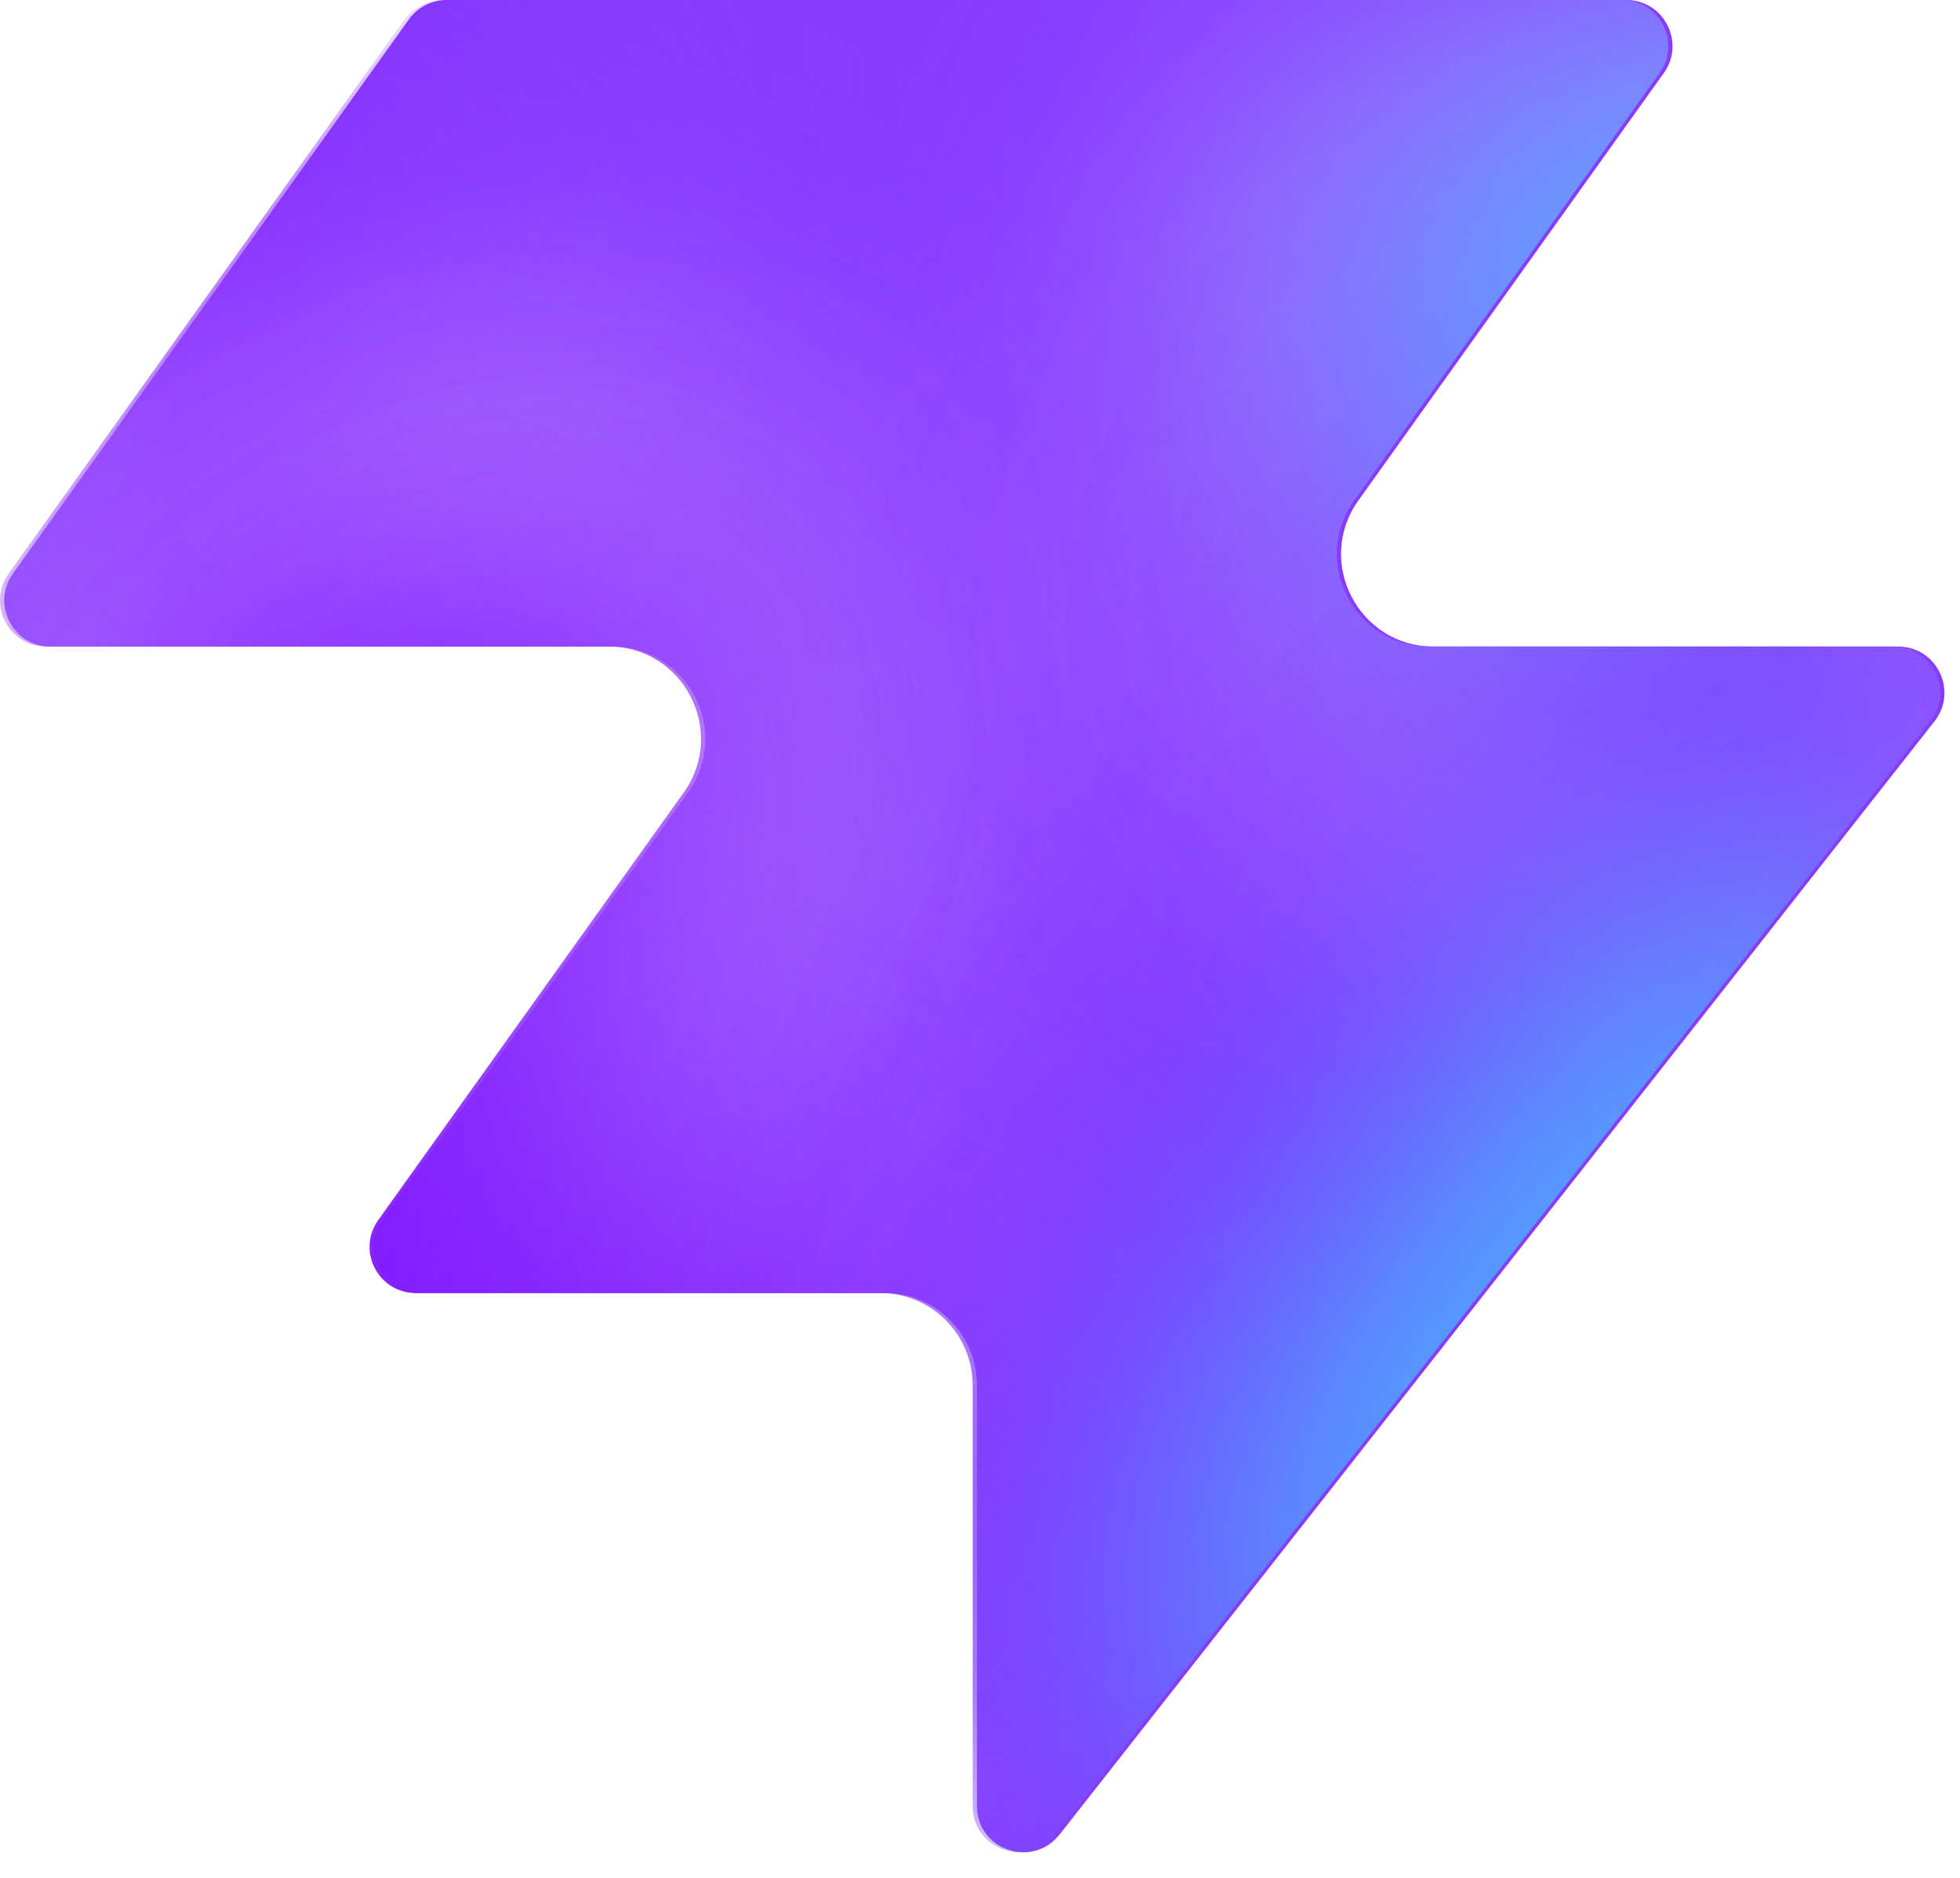
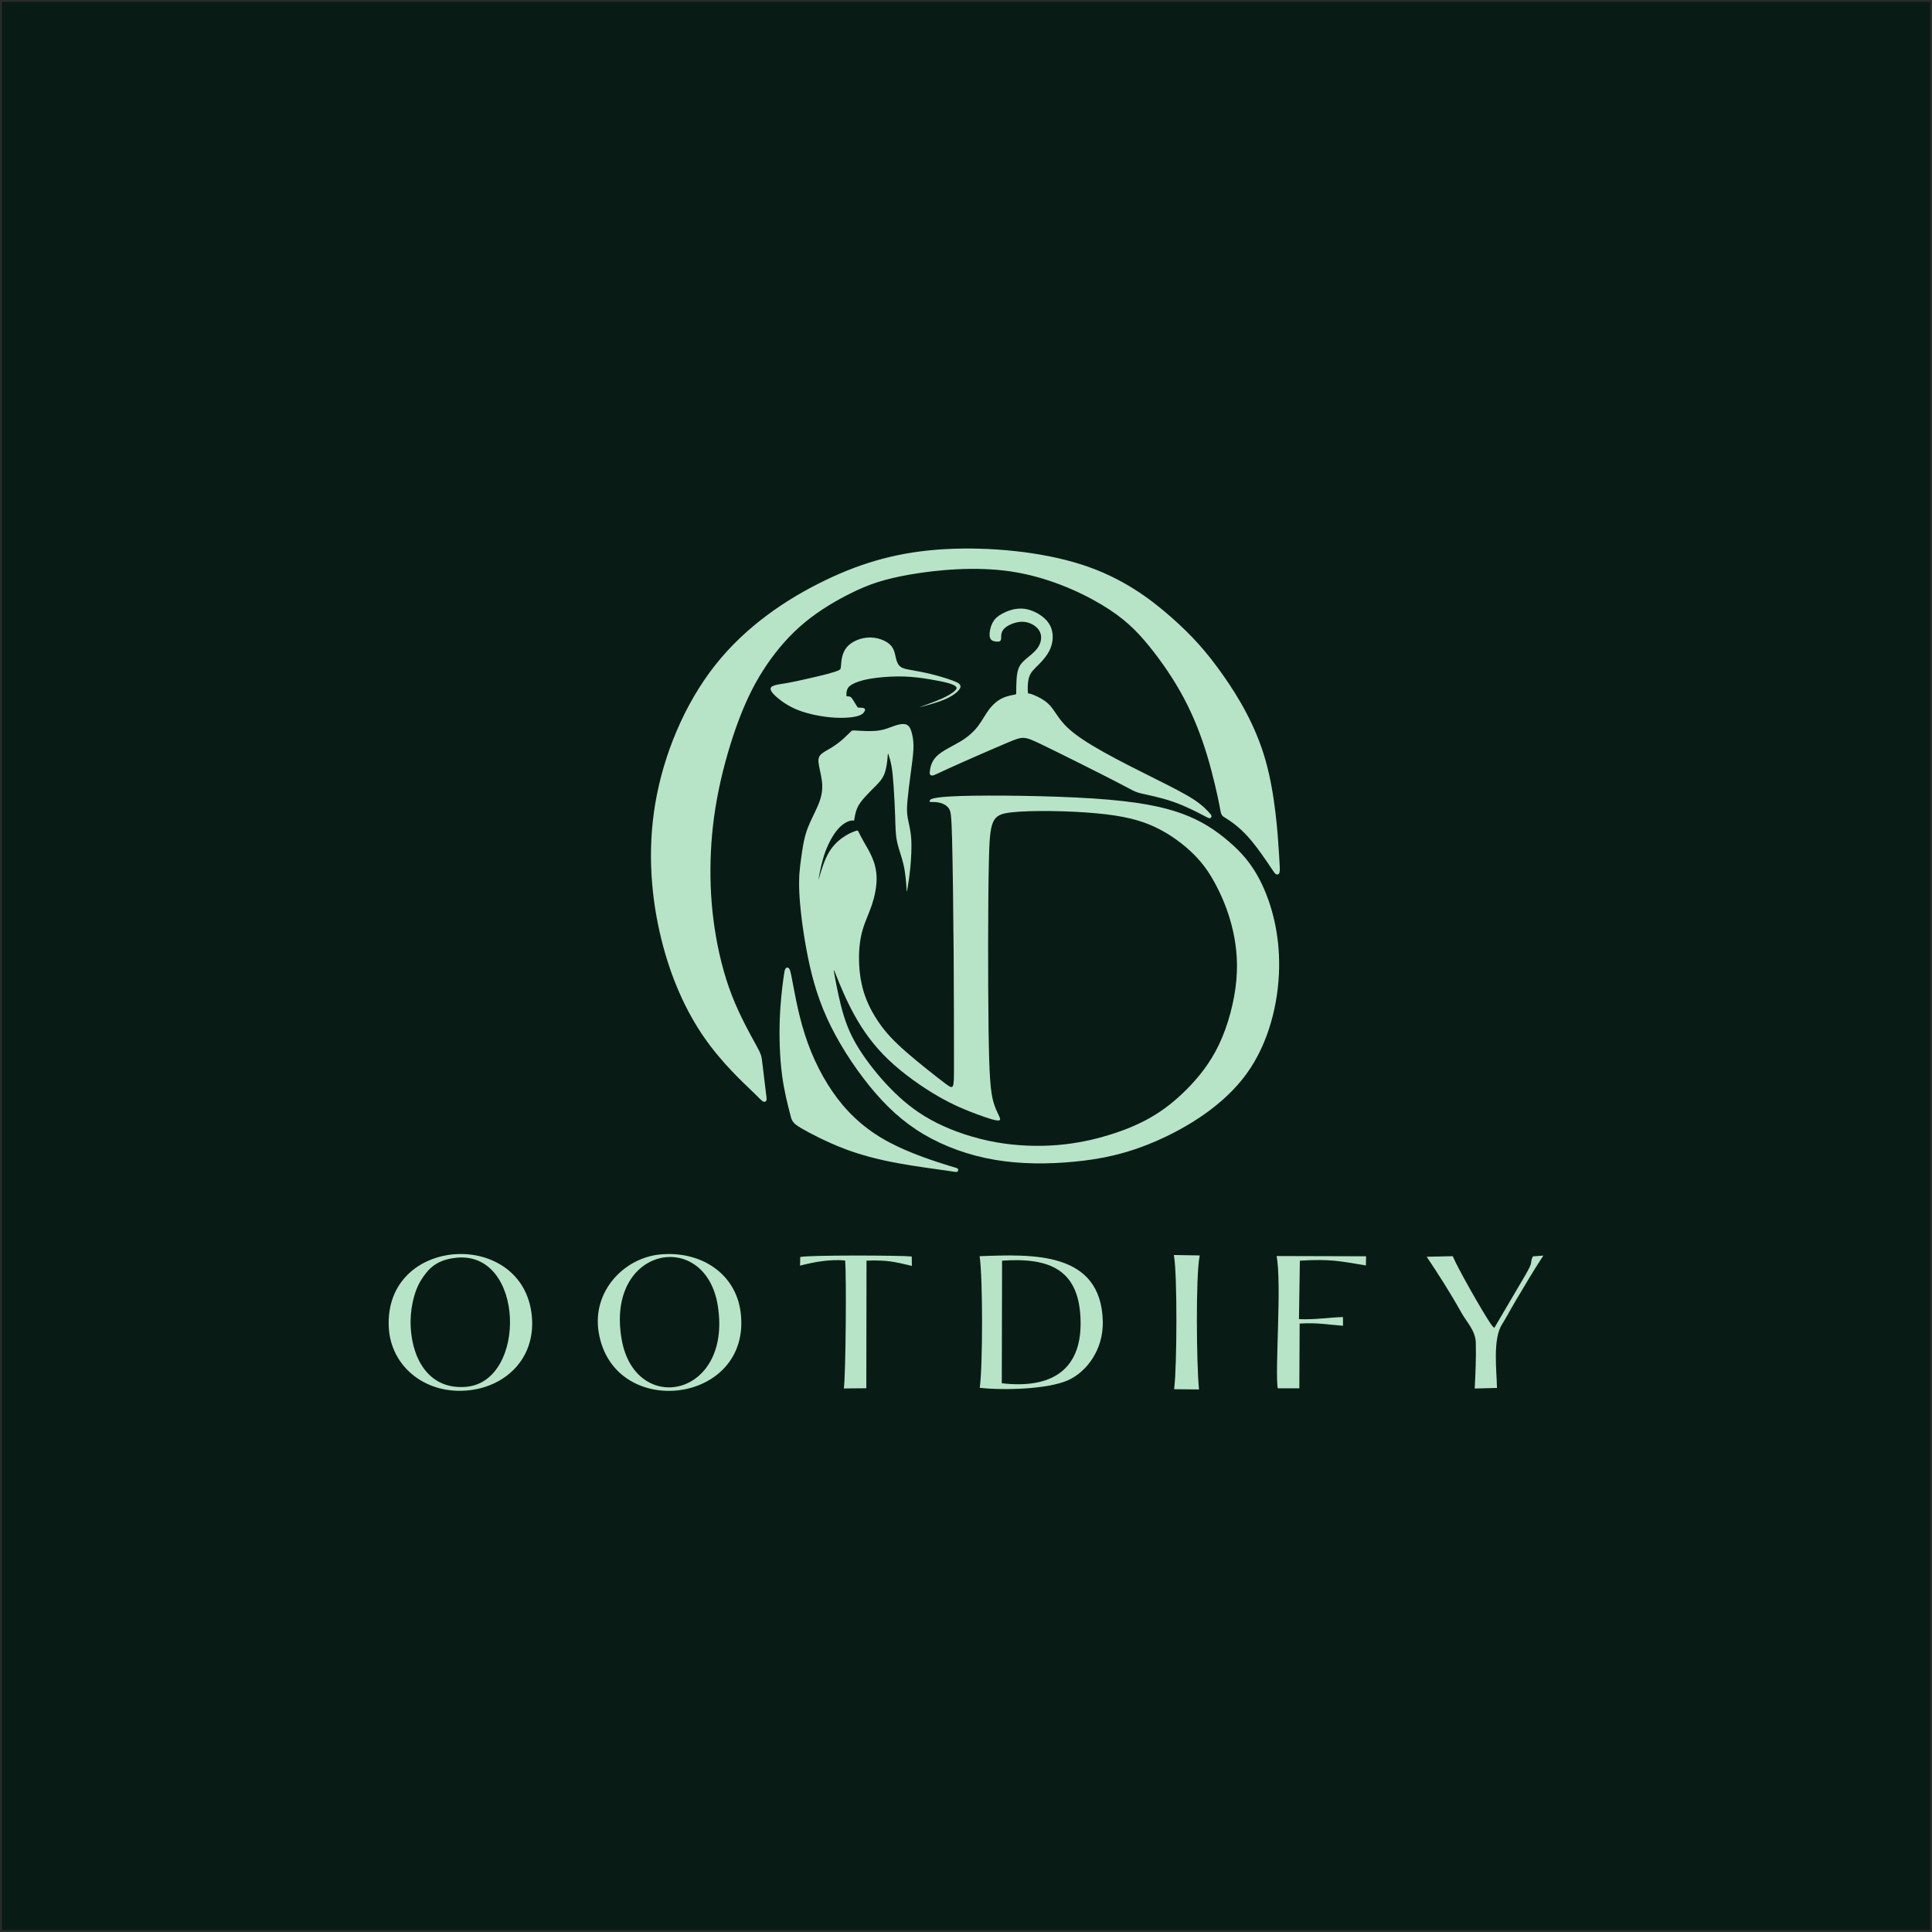
- <svg xmlns="http://www.w3.org/2000/svg" width="48" height="46" fill="none" viewBox="0 0 48 46">
-   <path fill="#863bff" d="M25.946 44.938c-.664.845-2.021.375-2.021-.698V33.937a2.26 2.26 0 0 0-2.262-2.262H10.287c-.92 0-1.456-1.04-.92-1.788l7.48-10.471c1.07-1.497 0-3.578-1.842-3.578H1.237c-.92 0-1.456-1.04-.92-1.788L10.013.474c.214-.297.556-.474.92-.474h28.894c.92 0 1.456 1.04.92 1.788l-7.48 10.471c-1.07 1.498 0 3.579 1.842 3.579h11.377c.943 0 1.473 1.088.89 1.83L25.947 44.94z" style="fill:#863bff;fill:color(display-p3 .525 .23 1);fill-opacity:1" />
-   <mask id="a" width="48" height="46" x="0" y="0" maskUnits="userSpaceOnUse" style="mask-type:alpha">
-     <path fill="#000" d="M25.842 44.938c-.664.844-2.021.375-2.021-.698V33.937a2.26 2.26 0 0 0-2.262-2.262H10.183c-.92 0-1.456-1.04-.92-1.788l7.48-10.471c1.07-1.498 0-3.579-1.842-3.579H1.133c-.92 0-1.456-1.04-.92-1.787L9.91.473c.214-.297.556-.474.92-.474h28.894c.92 0 1.456 1.04.92 1.788l-7.48 10.471c-1.07 1.498 0 3.578 1.842 3.578h11.377c.943 0 1.473 1.088.89 1.832L25.843 44.94z" style="fill:#000;fill-opacity:1" />
-   </mask>
-   <g mask="url(#a)">
-     <g filter="url(#b)">
-       <ellipse cx="5.508" cy="14.704" fill="#ede6ff" rx="5.508" ry="14.704" style="fill:#ede6ff;fill:color(display-p3 .927 .903 1);fill-opacity:1" transform="matrix(.00324 1 1 -.00324 -4.47 31.516)" />
+ <svg xmlns="http://www.w3.org/2000/svg" xml:space="preserve" width="86.699mm" height="86.699mm" version="1.1" style="shape-rendering:geometricPrecision; text-rendering:geometricPrecision; image-rendering:optimizeQuality; fill-rule:evenodd; clip-rule:evenodd" viewBox="0 0 8669.86 8669.86">
+   <defs>
+     <style type="text/css">
+    
+     .str0 {stroke:#2B2A29;stroke-width:16.93;stroke-miterlimit:22.926}
+     .str1 {stroke:#B7E4C7;stroke-width:16.93;stroke-miterlimit:22.926}
+     .str2 {stroke:#B7E4C7;stroke-width:7.62;stroke-miterlimit:22.926}
+     .fil0 {fill:#081C15}
+     .fil1 {fill:#B7E4C7}
+    
+   </style>
+   </defs>
+   <g id="Layer_x0020_1">
+     <rect class="fil0 str0" x="-0.02" y="-0.02" width="8669.87" height="8669.87" />
+     <g id="_2367886655856">
+       <path class="fil1 str1" d="M5731.56 3838.76c-5.64,-90.31 -16.92,-270.94 -60.67,-424.75 -43.74,-153.81 -119.94,-280.81 -190.5,-381 -70.55,-100.19 -135.47,-173.56 -230.02,-256.81 -94.54,-83.26 -218.71,-176.4 -397.92,-234.25 -179.21,-57.86 -413.46,-80.44 -612.42,-69.15 -198.97,11.29 -362.66,56.44 -534.81,139.7 -172.16,83.26 -352.79,204.61 -489.66,378.18 -136.88,173.57 -230.02,399.34 -266.7,616.65 -36.69,217.31 -16.94,426.16 26.81,603.96 43.74,177.8 111.48,324.55 191.91,440.26 80.43,115.72 173.57,200.38 220.14,245.53 46.56,45.16 46.56,50.81 42.33,18.35 -4.24,-32.45 -12.7,-103.01 -16.93,-139.7 -4.24,-36.68 -4.24,-39.51 -28.23,-83.26 -23.99,-43.74 -71.96,-128.4 -108.65,-222.94 -36.69,-94.55 -62.09,-198.98 -77.61,-301.99 -15.53,-103.01 -21.17,-204.61 -18.35,-307.62 2.82,-103.01 14.11,-207.43 36.69,-317.49 22.58,-110.07 56.44,-225.79 93.13,-321.74 36.69,-95.96 76.2,-172.16 124.18,-242.71 47.98,-70.56 104.42,-135.47 170.75,-190.5 66.32,-55.04 142.52,-100.19 214.49,-135.47 71.96,-35.28 139.7,-60.68 261.06,-81.84 121.35,-21.17 296.32,-38.11 457.19,-14.12 160.87,23.99 307.62,88.91 409.22,149.59 101.6,60.67 158.05,117.12 214.49,186.26 56.44,69.14 112.89,150.99 158.04,235.66 45.16,84.66 79.02,172.15 105.83,261.05 26.82,88.9 46.57,179.21 55.04,222.96 8.47,43.74 5.64,40.92 23.98,52.21 18.35,11.29 57.87,36.69 100.2,83.26 42.33,46.56 87.49,114.3 110.06,148.17 22.58,33.86 22.58,33.86 16.93,-56.45z" />
+       <path class="fil1 str1" d="M4208.98 3399.9c-23.99,23.99 -26.81,52.21 -28.22,64.91 -1.41,12.7 -1.41,9.88 66.33,-21.16 67.73,-31.05 203.19,-90.31 273.74,-119.94 70.56,-29.64 76.21,-29.64 160.87,11.28 84.67,40.92 248.36,122.77 330.2,165.1 81.85,42.33 81.85,45.16 111.48,52.22 29.64,7.05 88.9,18.33 145.34,38.09 56.45,19.75 110.07,47.98 136.88,62.09 26.81,14.11 26.81,14.11 16.93,2.82 -9.87,-11.29 -29.63,-33.86 -70.55,-60.67 -40.92,-26.82 -103.01,-57.86 -176.39,-94.55 -73.38,-36.69 -158.04,-79.03 -228.6,-118.54 -70.55,-39.51 -127,-76.19 -163.69,-111.47 -36.68,-35.28 -53.62,-69.14 -71.97,-91.72 -18.34,-22.58 -38.09,-33.87 -55.03,-42.33 -16.93,-8.47 -31.04,-14.12 -39.51,-15.53 -8.46,-1.41 -11.29,1.41 -12.7,-14.11 -1.41,-15.53 -1.41,-49.39 7.05,-73.38 8.47,-23.99 25.41,-38.1 43.75,-56.44 18.35,-18.35 38.1,-40.92 49.39,-66.32 11.29,-25.4 14.11,-53.63 8.46,-77.62 -5.64,-23.99 -19.75,-43.74 -42.33,-60.67 -22.57,-16.94 -53.62,-31.05 -84.67,-32.46 -31.04,-1.41 -62.08,9.88 -83.25,21.17 -21.17,11.29 -32.45,22.57 -39.99,36.21 -7.54,13.63 -11.33,29.6 -12.74,42.3 -1.41,12.7 -0.45,22.13 5.68,26.84 6.13,4.71 17.42,4.71 23.06,4.71 5.65,0 5.65,0 5.65,-9.87 0,-9.88 0,-29.64 16.93,-46.57 16.94,-16.93 50.8,-31.05 80.43,-32.46 29.64,-1.41 55.04,9.88 71.97,23.99 16.94,14.11 25.4,31.05 26.81,49.4 1.41,18.34 -4.23,38.09 -15.52,55.03 -11.29,16.93 -28.23,31.04 -43.75,43.74 -15.52,12.7 -29.63,23.99 -38.1,39.51 -8.46,15.52 -11.29,35.28 -12.7,56.45 -1.41,21.16 -1.41,43.74 -1.41,56.44 0,12.7 0,15.52 -11.29,18.34 -11.29,2.82 -33.86,5.65 -55.03,15.53 -21.17,9.87 -40.92,26.81 -57.86,49.39 -16.93,22.57 -31.04,50.8 -50.8,76.2 -19.75,25.4 -45.15,47.97 -80.43,69.14 -35.28,21.17 -80.43,40.92 -104.42,64.91z" />
+       <path class="fil1 str1" d="M3542.94 4380.62c9.87,47.98 26.81,158.04 60.68,263.87 33.86,105.84 84.66,207.44 148.16,290.69 63.5,83.26 139.7,148.18 235.66,198.98 95.95,50.8 211.66,87.48 266.7,104.41 55.03,16.94 49.38,14.12 1.41,7.06 -47.98,-7.05 -138.29,-18.34 -222.95,-33.87 -84.67,-15.52 -163.7,-35.27 -241.31,-64.91 -77.61,-29.63 -153.81,-69.14 -191.91,-91.72 -38.1,-22.57 -38.1,-28.22 -46.56,-62.09 -8.47,-33.86 -25.41,-95.95 -35.28,-172.15 -9.88,-76.2 -12.71,-166.51 -9.88,-245.53 2.82,-79.02 11.28,-146.76 16.93,-187.68 5.64,-40.92 8.47,-55.04 18.35,-7.06z" />
+       <path class="fil1" d="M4312 3572.06c135.46,-4.24 403.57,-1.41 595.48,11.29 191.91,12.7 307.62,35.27 396.52,67.73 88.9,32.45 150.99,74.79 207.43,122.77 56.45,47.97 107.25,101.6 150.99,193.32 43.75,91.72 80.44,221.54 77.62,376.76 -2.82,155.22 -45.16,335.85 -146.76,475.55 -101.6,139.7 -262.46,238.47 -400.75,299.15 -138.29,60.68 -254.01,83.26 -372.54,94.55 -118.53,11.29 -239.89,11.29 -355.6,-8.47 -115.71,-19.75 -225.77,-59.27 -318.9,-114.3 -93.14,-55.03 -169.34,-125.59 -242.72,-215.9 -73.38,-90.31 -143.93,-200.37 -191.91,-306.2 -47.98,-105.84 -73.38,-207.44 -91.72,-306.22 -18.35,-98.78 -29.64,-194.73 -32.46,-262.46 -2.82,-67.74 2.82,-107.25 8.47,-148.17 5.64,-40.92 11.29,-83.26 25.4,-124.18 14.11,-40.92 36.68,-80.44 50.8,-114.3 14.11,-33.87 19.75,-62.09 18.34,-91.72 -1.41,-29.64 -9.87,-60.68 -14.1,-83.26 -4.24,-22.58 -4.24,-36.69 4.23,-47.98 8.46,-11.29 25.4,-19.75 42.33,-29.63 16.93,-9.88 33.87,-21.17 50.8,-35.28 16.93,-14.11 33.87,-31.05 42.34,-39.51 8.46,-8.47 8.46,-8.47 29.63,-7.06 21.16,1.41 63.5,4.24 95.96,0.01 32.45,-4.24 55.02,-15.53 76.19,-22.58 21.17,-7.06 40.92,-9.88 53.62,-2.82 12.7,7.05 18.35,23.99 22.58,42.33 4.23,18.34 7.06,38.1 5.65,67.73 -1.42,29.63 -7.06,69.15 -12.7,111.48 -5.65,42.33 -11.3,87.49 -14.12,119.95 -2.82,32.45 -2.82,52.2 1.42,76.19 4.23,23.99 12.69,52.22 15.52,91.73 2.82,39.51 -0.01,90.31 -4.24,132.65 -4.23,42.33 -9.88,76.19 -12.7,93.13 -2.82,16.93 -2.82,16.93 -4.23,-4.23 -1.41,-21.17 -4.24,-63.51 -12.7,-101.61 -8.47,-38.1 -22.58,-71.96 -29.63,-105.83 -7.06,-33.87 -7.06,-67.73 -8.47,-111.47 -1.41,-43.75 -4.24,-97.38 -7.06,-138.3 -2.82,-40.92 -5.64,-69.15 -9.87,-91.72 -4.24,-22.58 -9.88,-39.52 -12.7,-47.98 -2.83,-8.47 -2.83,-8.47 -4.24,8.47 -1.41,16.93 -4.23,50.79 -14.1,76.19 -9.88,25.4 -26.82,42.34 -42.34,57.86 -15.52,15.52 -29.64,29.64 -43.75,45.16 -14.11,15.52 -28.22,32.46 -36.68,52.22 -8.47,19.75 -11.3,42.32 -12.71,50.79 -1.41,8.47 -1.41,2.82 -12.7,4.24 -11.29,1.41 -33.86,9.87 -56.44,33.86 -22.58,23.99 -45.15,63.5 -60.67,105.84 -15.53,42.33 -23.99,87.48 -28.22,110.06 -4.24,22.58 -4.24,22.58 2.82,-1.41 7.05,-23.99 21.16,-71.97 42.33,-107.25 21.16,-35.28 49.39,-57.85 71.97,-71.96 22.57,-14.11 39.51,-19.76 47.98,-22.58 8.46,-2.82 8.46,-2.82 12.7,5.65 4.23,8.46 12.69,25.4 23.98,45.16 11.29,19.75 25.4,42.32 36.69,69.13 11.29,26.81 19.75,57.86 19.75,94.55 0,36.68 -8.46,79.02 -21.16,117.12 -12.7,38.1 -29.64,71.96 -40.92,110.06 -11.29,38.1 -16.94,80.44 -16.94,128.42 0,47.97 5.65,101.6 21.17,152.4 15.52,50.8 40.92,98.77 70.56,141.11 29.63,42.33 63.49,79.02 119.94,128.41 56.44,49.39 135.47,111.48 174.98,141.11 39.51,29.64 39.51,26.81 39.51,-76.2 0,-103.01 0,-306.21 -1.41,-508 -1.41,-201.79 -4.24,-402.16 -7.06,-510.81 -2.82,-108.66 -5.65,-125.6 -14.11,-138.3 -8.47,-12.7 -22.58,-21.16 -38.1,-25.39 -15.52,-4.24 -32.46,-4.24 -40.92,-4.24 -8.47,0 -8.47,0 -7.06,-5.64 1.41,-5.65 4.24,-16.94 139.71,-21.17z" />
+       <path class="fil0" d="M4539.18 3645.43c88.9,-9.88 258.24,-7.05 381,4.24 122.77,11.29 198.97,31.04 266.7,63.5 67.74,32.45 127,77.61 170.74,121.35 43.75,43.74 71.97,86.08 98.78,136.88 26.81,50.8 52.21,110.06 70.55,180.62 18.35,70.56 29.64,152.4 21.17,246.95 -8.46,94.54 -36.69,201.79 -77.61,287.86 -40.92,86.08 -94.54,150.99 -146.75,203.2 -52.21,52.21 -103.01,91.73 -159.46,124.18 -56.44,32.46 -118.53,57.86 -187.68,79.02 -69.14,21.17 -145.34,38.11 -231.42,45.16 -86.08,7.06 -182.03,4.23 -276.58,-12.7 -94.54,-16.93 -187.68,-47.98 -263.88,-86.08 -76.2,-38.1 -135.46,-83.25 -190.49,-136.88 -55.04,-53.62 -105.84,-115.71 -143.94,-172.16 -38.1,-56.44 -63.5,-107.24 -83.25,-170.74 -19.76,-63.5 -33.87,-139.7 -40.92,-177.8 -7.06,-38.1 -7.06,-38.1 7.05,-2.82 14.11,35.28 42.34,105.83 80.44,174.98 38.1,69.14 86.07,136.88 152.4,200.38 66.32,63.5 150.98,122.76 221.54,163.68 70.55,40.93 127,63.5 176.38,81.84 49.39,18.35 91.73,32.47 101.6,26.82 9.88,-5.64 -12.69,-31.04 -26.8,-79.02 -14.11,-47.98 -19.76,-118.53 -22.58,-330.2 -2.82,-211.67 -2.82,-564.44 1.41,-752.12 4.24,-187.68 12.7,-210.26 101.6,-220.14z" />
+       <path class="fil1" d="M3806.82 3085.22c-8.47,11.29 -8.47,25.4 -8.47,32.46 0,7.05 0,7.05 2.82,7.05 2.82,0 8.47,0 12.7,1.41 4.23,1.41 7.06,4.24 12.71,12.71 5.64,8.46 14.1,22.57 18.34,29.63 4.23,7.05 4.23,7.05 9.88,7.05 5.64,0 16.92,0 22.57,2.83 5.64,2.82 5.64,8.46 1.41,15.52 -4.24,7.06 -12.7,15.52 -37.05,21.15 -24.35,5.63 -64.59,8.42 -112.56,4.19 -47.98,-4.24 -103.7,-15.49 -147.08,-32.41 -43.39,-16.92 -74.43,-39.5 -94.19,-56.43 -19.76,-16.94 -28.22,-28.22 -29.63,-36.69 -1.41,-8.47 4.23,-14.11 18.35,-18.34 14.11,-4.24 36.68,-7.06 60.67,-11.29 23.99,-4.24 49.39,-9.88 80.44,-16.94 31.04,-7.06 67.73,-15.52 94.54,-22.57 26.81,-7.06 43.75,-12.71 52.22,-16.94 8.46,-4.23 8.46,-7.06 9.87,-25.4 1.41,-18.35 4.23,-52.21 25.4,-77.61 21.16,-25.4 60.68,-42.34 98.78,-43.75 38.1,-1.41 74.78,12.71 94.54,31.06 19.75,18.34 22.58,40.91 26.81,59.26 4.23,18.34 9.88,32.45 21.17,40.92 11.28,8.46 28.22,11.29 52.21,15.52 23.99,4.23 55.03,9.88 88.9,18.35 33.87,8.46 70.55,19.75 93.13,28.22 22.58,8.46 31.04,14.11 33.87,21.17 2.82,7.05 0,15.51 -11.29,26.8 -11.29,11.29 -31.04,25.41 -62.08,38.11 -31.05,12.7 -73.39,23.98 -94.55,29.63 -21.17,5.64 -21.17,5.64 -1.41,-1.41 19.75,-7.06 59.26,-21.17 87.48,-33.87 28.22,-12.7 45.16,-23.99 55.04,-32.45 9.87,-8.47 12.7,-14.12 8.47,-19.76 -4.24,-5.64 -15.53,-11.29 -35.28,-16.93 -19.76,-5.65 -47.98,-11.29 -81.84,-16.93 -33.87,-5.65 -73.39,-11.3 -115.72,-12.71 -42.33,-1.41 -87.49,1.42 -122.76,5.65 -35.28,4.23 -60.68,9.88 -81.84,16.94 -21.17,7.05 -38.11,15.51 -46.57,26.8z" />
    </g>
-     <g filter="url(#c)">
-       <ellipse cx="10.399" cy="29.851" fill="#ede6ff" rx="10.399" ry="29.851" style="fill:#ede6ff;fill:color(display-p3 .927 .903 1);fill-opacity:1" transform="matrix(.00324 1 1 -.00324 -39.328 7.883)" />
-     </g>
-     <g filter="url(#d)">
-       <ellipse cx="5.508" cy="30.487" fill="#7e14ff" rx="5.508" ry="30.487" style="fill:#7e14ff;fill:color(display-p3 .492 .077 1);fill-opacity:1" transform="rotate(89.814 -25.913 -14.639)scale(1 -1)" />
-     </g>
-     <g filter="url(#e)">
-       <ellipse cx="5.508" cy="30.599" fill="#7e14ff" rx="5.508" ry="30.599" style="fill:#7e14ff;fill:color(display-p3 .492 .077 1);fill-opacity:1" transform="rotate(89.814 -32.644 -3.334)scale(1 -1)" />
-     </g>
-     <g filter="url(#f)">
-       <ellipse cx="5.508" cy="30.599" fill="#7e14ff" rx="5.508" ry="30.599" style="fill:#7e14ff;fill:color(display-p3 .492 .077 1);fill-opacity:1" transform="matrix(.00324 1 1 -.00324 -34.34 30.47)" />
-     </g>
-     <g filter="url(#g)">
-       <ellipse cx="14.072" cy="22.078" fill="#ede6ff" rx="14.072" ry="22.078" style="fill:#ede6ff;fill:color(display-p3 .927 .903 1);fill-opacity:1" transform="rotate(93.35 24.506 48.493)scale(-1 1)" />
-     </g>
-     <g filter="url(#h)">
-       <ellipse cx="3.47" cy="21.501" fill="#7e14ff" rx="3.47" ry="21.501" style="fill:#7e14ff;fill:color(display-p3 .492 .077 1);fill-opacity:1" transform="rotate(89.009 28.708 47.59)scale(-1 1)" />
-     </g>
-     <g filter="url(#i)">
-       <ellipse cx="3.47" cy="21.501" fill="#7e14ff" rx="3.47" ry="21.501" style="fill:#7e14ff;fill:color(display-p3 .492 .077 1);fill-opacity:1" transform="rotate(89.009 28.708 47.59)scale(-1 1)" />
-     </g>
-     <g filter="url(#j)">
-       <ellipse cx=".387" cy="8.972" fill="#7e14ff" rx="4.407" ry="29.108" style="fill:#7e14ff;fill:color(display-p3 .492 .077 1);fill-opacity:1" transform="rotate(39.51 .387 8.972)" />
-     </g>
-     <g filter="url(#k)">
-       <ellipse cx="47.523" cy="-6.092" fill="#7e14ff" rx="4.407" ry="29.108" style="fill:#7e14ff;fill:color(display-p3 .492 .077 1);fill-opacity:1" transform="rotate(37.892 47.523 -6.092)" />
-     </g>
-     <g filter="url(#l)">
-       <ellipse cx="41.412" cy="6.333" fill="#47bfff" rx="5.971" ry="9.665" style="fill:#47bfff;fill:color(display-p3 .28 .748 1);fill-opacity:1" transform="rotate(37.892 41.412 6.333)" />
-     </g>
-     <g filter="url(#m)">
-       <ellipse cx="-1.879" cy="38.332" fill="#7e14ff" rx="4.407" ry="29.108" style="fill:#7e14ff;fill:color(display-p3 .492 .077 1);fill-opacity:1" transform="rotate(37.892 -1.88 38.332)" />
-     </g>
-     <g filter="url(#n)">
-       <ellipse cx="-1.879" cy="38.332" fill="#7e14ff" rx="4.407" ry="29.108" style="fill:#7e14ff;fill:color(display-p3 .492 .077 1);fill-opacity:1" transform="rotate(37.892 -1.88 38.332)" />
-     </g>
-     <g filter="url(#o)">
-       <ellipse cx="35.651" cy="29.907" fill="#7e14ff" rx="4.407" ry="29.108" style="fill:#7e14ff;fill:color(display-p3 .492 .077 1);fill-opacity:1" transform="rotate(37.892 35.651 29.907)" />
-     </g>
-     <g filter="url(#p)">
-       <ellipse cx="38.418" cy="32.4" fill="#47bfff" rx="5.971" ry="15.297" style="fill:#47bfff;fill:color(display-p3 .28 .748 1);fill-opacity:1" transform="rotate(37.892 38.418 32.4)" />
+     <g id="_2367886656288">
+       <path class="fil1" d="M4496.81 5657.22c213.1,-14.72 351.12,38.39 352.42,279.21 1.16,215.52 -136.21,296.34 -353.71,270.93l1.29 -550.14zm451.97 272.17c-7.73,-316.41 -318.26,-300.67 -552.68,-292.26 14.6,98.24 14.24,492.72 0.52,590.68 108.64,12.2 305.53,6.32 395.54,-33.71 83.37,-37.07 159.74,-136.75 156.62,-264.71z" />
+       <path class="fil1" d="M2047.62 5644.16c308.27,-31.56 318.38,554.55 45.04,579.15 -162.72,14.65 -240.92,-117.22 -249.6,-265.95 -4.41,-75.88 13.24,-159.53 46.26,-212.48 33.18,-53.21 70.78,-91.75 158.3,-100.72zm-302.95 312.93c8.94,169.72 155.43,295.69 343.15,283.37 176.19,-11.57 315.99,-141.21 299.03,-332.08 -35.36,-397.62 -664.01,-365.93 -642.18,48.71z" />
+       <path class="fil1" d="M2790.05 6012.39c-75.49,-420.43 377.01,-502.68 431.38,-151.12 63.52,410.67 -369.98,493.09 -431.38,151.12zm-103.59 -34.56c64.49,399.16 687.76,325.14 637.39,-87.35 -21.42,-175.37 -178.56,-279.03 -362.71,-260.95 -160.5,15.76 -304.35,164.58 -274.68,348.3z" />
+       <path class="fil1" d="M5728.93 5636.44c23.42,127.4 -8.03,509.51 4.79,593.66l97.05 -0.16 1.39 -290.28c77.36,-5.41 123.91,4.72 194.6,9.64l-0.17 -38.93c-64.15,1.51 -120.72,12.23 -197.46,9.4l4 -262.55c137.12,-8.09 177.07,1.65 296.36,21.49l0.71 -41.13 -401.27 -1.14z" />
+       <path class="fil1" d="M6402.37 5639.68c51.95,77.88 106.04,161.7 155.67,250.97 23.55,42.35 63.39,80.24 64.68,135.08 1.63,69.86 -1.41,135.98 -4.95,205.25l99.94 -2.63c-1.66,-81.55 -19.44,-218.44 22.51,-285.25 23.79,-37.88 36.74,-64.68 58.26,-100.8 47.77,-80.1 82.81,-140.37 127.26,-207.85l-46.95 3.52c-16.79,35.64 7.54,14.09 -36.76,89.07l-136.08 231.6c-6.94,-5.44 -3.65,-1.91 -11.08,-10.89 -1.56,-1.9 -4.49,-6.02 -6,-8.25 -38.39,-56.25 -151.57,-256.31 -169.61,-302.34l-116.89 2.52z" />
+       <path class="fil1" d="M3590.27 5679.44c64.73,-16.55 133.67,-29.28 202.18,-23.04 6.47,66.09 2.95,508.5 -5.64,574.3l100.78 -0.96 0.89 -572.64c90.8,-3.39 126.15,4.98 203.64,23.67l-0.73 -42.29c-54.45,-5.38 -462.92,-6.71 -500.3,2.39l-0.82 38.57z" />
+       <path class="fil1 str2" d="M5272.16 5635.72c15.32,88.66 13.09,498.9 0.96,594.53l103.29 1.05c-10.69,-106.48 -14.76,-500.07 2.78,-593.77l-107.03 -1.81z" />
    </g>
  </g>
-   <defs>
-     <filter id="b" width="60.045" height="41.654" x="-19.77" y="16.149" color-interpolation-filters="sRGB" filterUnits="userSpaceOnUse">
-       <feFlood flood-opacity="0" result="BackgroundImageFix" />
-       <feBlend in="SourceGraphic" in2="BackgroundImageFix" result="shape" />
-       <feGaussianBlur result="effect1_foregroundBlur_2002_17158" stdDeviation="7.659" />
-     </filter>
-     <filter id="c" width="90.34" height="51.437" x="-54.613" y="-7.533" color-interpolation-filters="sRGB" filterUnits="userSpaceOnUse">
-       <feFlood flood-opacity="0" result="BackgroundImageFix" />
-       <feBlend in="SourceGraphic" in2="BackgroundImageFix" result="shape" />
-       <feGaussianBlur result="effect1_foregroundBlur_2002_17158" stdDeviation="7.659" />
-     </filter>
-     <filter id="d" width="79.355" height="29.4" x="-49.64" y="2.03" color-interpolation-filters="sRGB" filterUnits="userSpaceOnUse">
-       <feFlood flood-opacity="0" result="BackgroundImageFix" />
-       <feBlend in="SourceGraphic" in2="BackgroundImageFix" result="shape" />
-       <feGaussianBlur result="effect1_foregroundBlur_2002_17158" stdDeviation="4.596" />
-     </filter>
-     <filter id="e" width="79.579" height="29.4" x="-45.045" y="20.029" color-interpolation-filters="sRGB" filterUnits="userSpaceOnUse">
-       <feFlood flood-opacity="0" result="BackgroundImageFix" />
-       <feBlend in="SourceGraphic" in2="BackgroundImageFix" result="shape" />
-       <feGaussianBlur result="effect1_foregroundBlur_2002_17158" stdDeviation="4.596" />
-     </filter>
-     <filter id="f" width="79.579" height="29.4" x="-43.513" y="21.178" color-interpolation-filters="sRGB" filterUnits="userSpaceOnUse">
-       <feFlood flood-opacity="0" result="BackgroundImageFix" />
-       <feBlend in="SourceGraphic" in2="BackgroundImageFix" result="shape" />
-       <feGaussianBlur result="effect1_foregroundBlur_2002_17158" stdDeviation="4.596" />
-     </filter>
-     <filter id="g" width="74.749" height="58.852" x="15.756" y="-17.901" color-interpolation-filters="sRGB" filterUnits="userSpaceOnUse">
-       <feFlood flood-opacity="0" result="BackgroundImageFix" />
-       <feBlend in="SourceGraphic" in2="BackgroundImageFix" result="shape" />
-       <feGaussianBlur result="effect1_foregroundBlur_2002_17158" stdDeviation="7.659" />
-     </filter>
-     <filter id="h" width="61.377" height="25.362" x="23.548" y="2.284" color-interpolation-filters="sRGB" filterUnits="userSpaceOnUse">
-       <feFlood flood-opacity="0" result="BackgroundImageFix" />
-       <feBlend in="SourceGraphic" in2="BackgroundImageFix" result="shape" />
-       <feGaussianBlur result="effect1_foregroundBlur_2002_17158" stdDeviation="4.596" />
-     </filter>
-     <filter id="i" width="61.377" height="25.362" x="23.548" y="2.284" color-interpolation-filters="sRGB" filterUnits="userSpaceOnUse">
-       <feFlood flood-opacity="0" result="BackgroundImageFix" />
-       <feBlend in="SourceGraphic" in2="BackgroundImageFix" result="shape" />
-       <feGaussianBlur result="effect1_foregroundBlur_2002_17158" stdDeviation="4.596" />
-     </filter>
-     <filter id="j" width="56.045" height="63.649" x="-27.636" y="-22.853" color-interpolation-filters="sRGB" filterUnits="userSpaceOnUse">
-       <feFlood flood-opacity="0" result="BackgroundImageFix" />
-       <feBlend in="SourceGraphic" in2="BackgroundImageFix" result="shape" />
-       <feGaussianBlur result="effect1_foregroundBlur_2002_17158" stdDeviation="4.596" />
-     </filter>
-     <filter id="k" width="54.814" height="64.646" x="20.116" y="-38.415" color-interpolation-filters="sRGB" filterUnits="userSpaceOnUse">
-       <feFlood flood-opacity="0" result="BackgroundImageFix" />
-       <feBlend in="SourceGraphic" in2="BackgroundImageFix" result="shape" />
-       <feGaussianBlur result="effect1_foregroundBlur_2002_17158" stdDeviation="4.596" />
-     </filter>
-     <filter id="l" width="33.541" height="35.313" x="24.641" y="-11.323" color-interpolation-filters="sRGB" filterUnits="userSpaceOnUse">
-       <feFlood flood-opacity="0" result="BackgroundImageFix" />
-       <feBlend in="SourceGraphic" in2="BackgroundImageFix" result="shape" />
-       <feGaussianBlur result="effect1_foregroundBlur_2002_17158" stdDeviation="4.596" />
-     </filter>
-     <filter id="m" width="54.814" height="64.646" x="-29.286" y="6.009" color-interpolation-filters="sRGB" filterUnits="userSpaceOnUse">
-       <feFlood flood-opacity="0" result="BackgroundImageFix" />
-       <feBlend in="SourceGraphic" in2="BackgroundImageFix" result="shape" />
-       <feGaussianBlur result="effect1_foregroundBlur_2002_17158" stdDeviation="4.596" />
-     </filter>
-     <filter id="n" width="54.814" height="64.646" x="-29.286" y="6.009" color-interpolation-filters="sRGB" filterUnits="userSpaceOnUse">
-       <feFlood flood-opacity="0" result="BackgroundImageFix" />
-       <feBlend in="SourceGraphic" in2="BackgroundImageFix" result="shape" />
-       <feGaussianBlur result="effect1_foregroundBlur_2002_17158" stdDeviation="4.596" />
-     </filter>
-     <filter id="o" width="54.814" height="64.646" x="8.244" y="-2.416" color-interpolation-filters="sRGB" filterUnits="userSpaceOnUse">
-       <feFlood flood-opacity="0" result="BackgroundImageFix" />
-       <feBlend in="SourceGraphic" in2="BackgroundImageFix" result="shape" />
-       <feGaussianBlur result="effect1_foregroundBlur_2002_17158" stdDeviation="4.596" />
-     </filter>
-     <filter id="p" width="39.409" height="43.623" x="18.713" y="10.588" color-interpolation-filters="sRGB" filterUnits="userSpaceOnUse">
-       <feFlood flood-opacity="0" result="BackgroundImageFix" />
-       <feBlend in="SourceGraphic" in2="BackgroundImageFix" result="shape" />
-       <feGaussianBlur result="effect1_foregroundBlur_2002_17158" stdDeviation="4.596" />
-     </filter>
-   </defs>
</svg>
